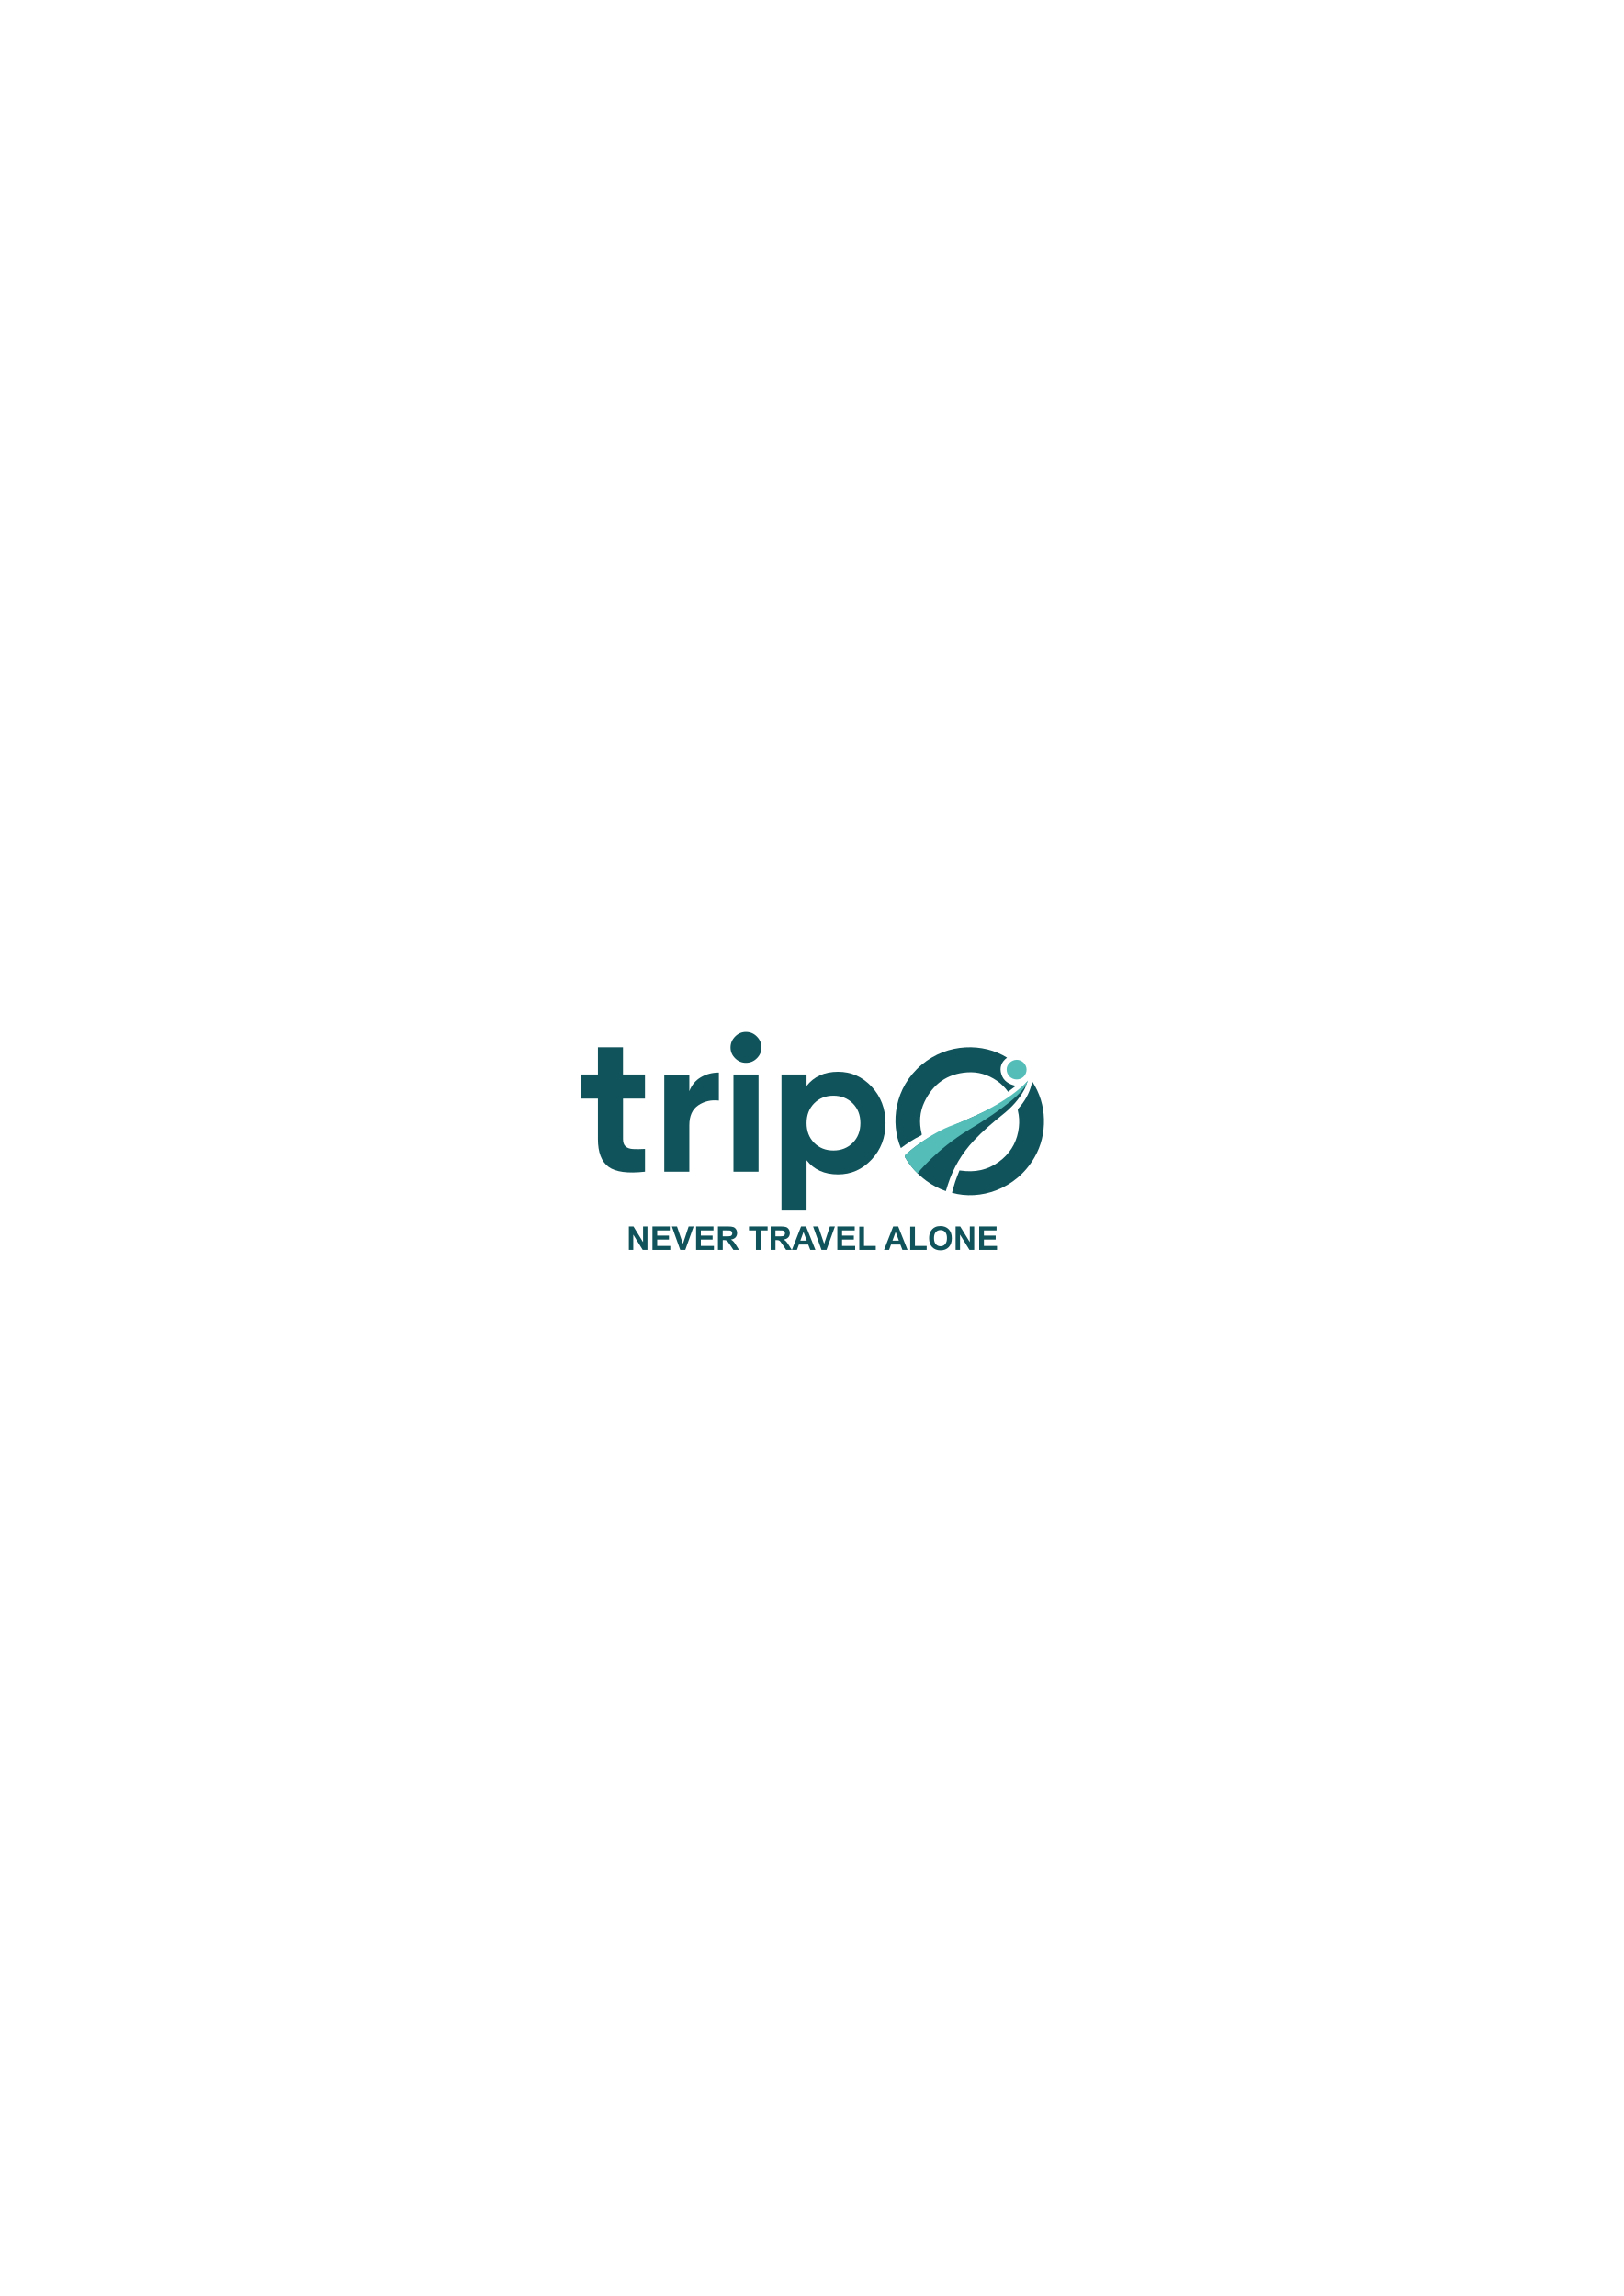
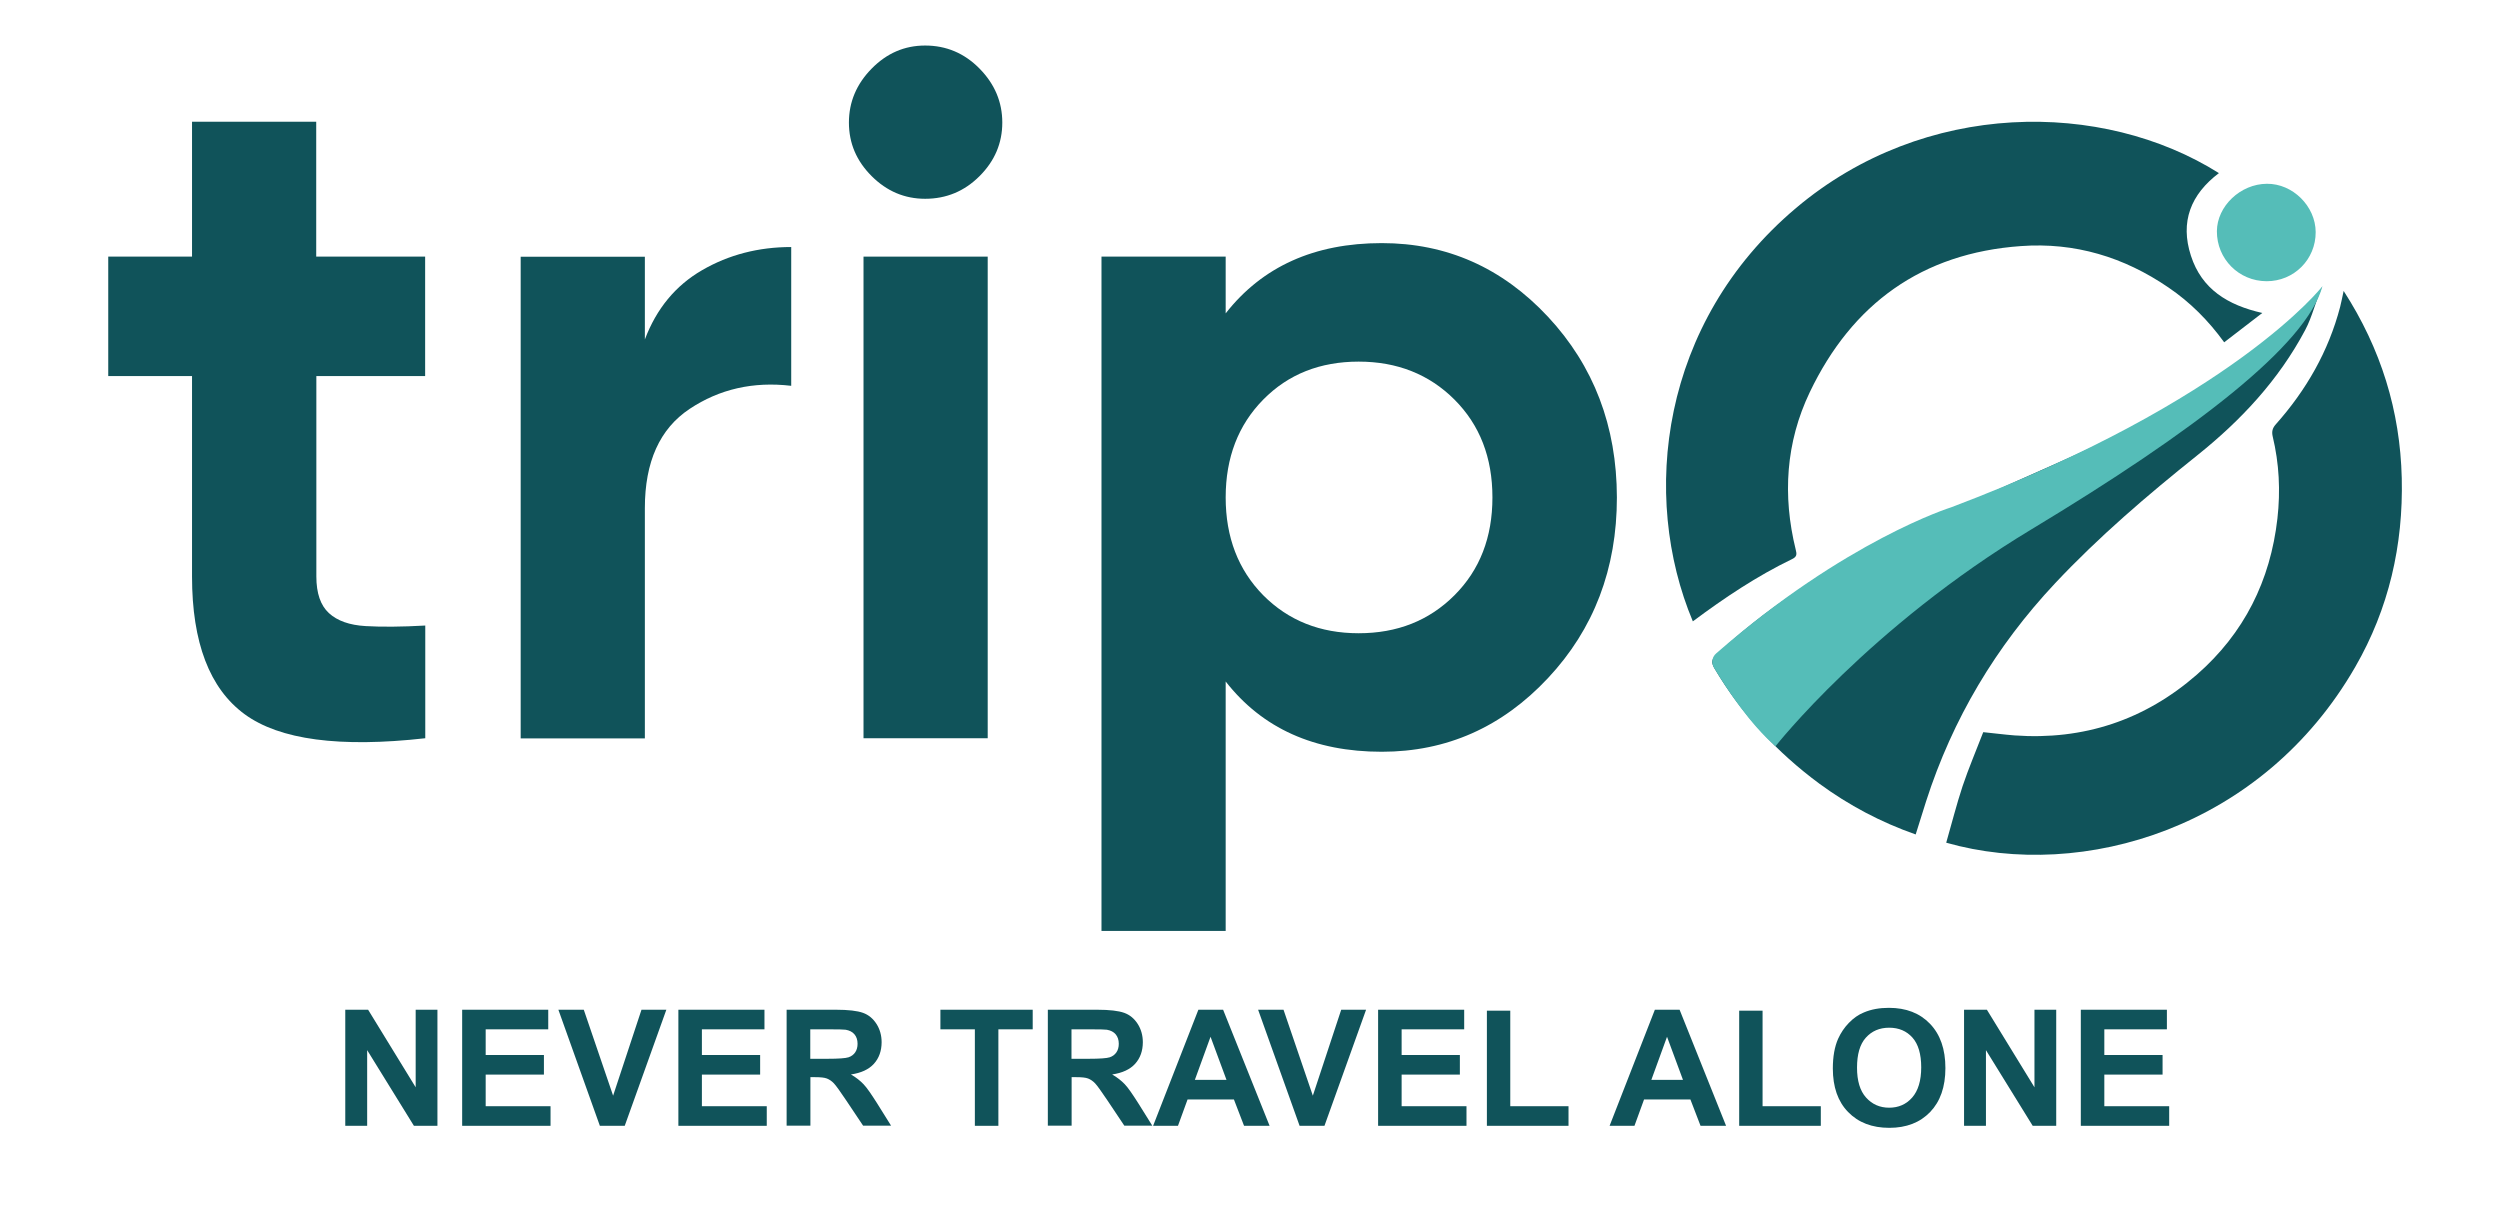
- <svg xmlns="http://www.w3.org/2000/svg" version="1.1" id="Calque_1" x="0px" y="0px" viewBox="0 0 595.28 841.89" style="enable-background:new 0 0 595.28 841.89;" xml:space="preserve">
+ <svg xmlns="http://www.w3.org/2000/svg" version="1.1" id="Calque_1" x="0px" y="0px" viewBox="205 375 185 90" style="enable-background:new 0 0 595.28 841.89;" xml:space="preserve">
  <style type="text/css">
	.st0{fill:#10535A;}
	.st1{fill:#55BDB8;}
</style>
  <g>
    <path class="st0" d="M230.55,458.31v-8.59h1.69l3.52,5.74v-5.74h1.61v8.59h-1.74l-3.46-5.6v5.6H230.55z" />
    <path class="st0" d="M239.2,458.31v-8.59h6.37v1.45h-4.63v1.9h4.31v1.45h-4.31v2.34h4.8v1.45H239.2z" />
    <path class="st0" d="M249.39,458.31l-3.07-8.59h1.88l2.17,6.36l2.1-6.36h1.84l-3.08,8.59H249.39z" />
    <path class="st0" d="M255.2,458.31v-8.59h6.37v1.45h-4.63v1.9h4.31v1.45h-4.31v2.34h4.8v1.45H255.2z" />
    <path class="st0" d="M263.21,458.31v-8.59h3.65c0.92,0,1.58,0.08,2,0.23s0.75,0.43,1,0.82s0.38,0.85,0.38,1.35   c0,0.64-0.19,1.18-0.57,1.6s-0.95,0.68-1.7,0.79c0.38,0.22,0.68,0.46,0.93,0.72s0.57,0.73,0.99,1.39l1.05,1.68h-2.07l-1.25-1.87   c-0.45-0.67-0.75-1.09-0.91-1.26s-0.34-0.29-0.52-0.36s-0.47-0.1-0.87-0.1h-0.35v3.59H263.21z M264.95,453.35h1.28   c0.83,0,1.35-0.04,1.56-0.11s0.37-0.19,0.49-0.36s0.18-0.39,0.18-0.64c0-0.29-0.08-0.52-0.23-0.7s-0.37-0.29-0.65-0.34   c-0.14-0.02-0.56-0.03-1.27-0.03h-1.35V453.35z" />
    <path class="st0" d="M277.14,458.31v-7.14h-2.55v-1.45h6.83v1.45h-2.54v7.14H277.14z" />
    <path class="st0" d="M282.54,458.31v-8.59h3.65c0.92,0,1.58,0.08,2,0.23s0.75,0.43,1,0.82s0.38,0.85,0.38,1.35   c0,0.64-0.19,1.18-0.57,1.6s-0.95,0.68-1.7,0.79c0.38,0.22,0.68,0.46,0.93,0.72s0.57,0.73,0.99,1.39l1.05,1.68h-2.07l-1.25-1.87   c-0.45-0.67-0.75-1.09-0.91-1.26s-0.34-0.29-0.52-0.36s-0.47-0.1-0.87-0.1h-0.35v3.59H282.54z M284.28,453.35h1.28   c0.83,0,1.35-0.04,1.56-0.11s0.37-0.19,0.49-0.36s0.18-0.39,0.18-0.64c0-0.29-0.08-0.52-0.23-0.7s-0.37-0.29-0.65-0.34   c-0.14-0.02-0.56-0.03-1.27-0.03h-1.35V453.35z" />
    <path class="st0" d="M298.95,458.31h-1.89l-0.75-1.95h-3.43l-0.71,1.95h-1.84l3.35-8.59h1.83L298.95,458.31z M295.76,454.91   l-1.18-3.19l-1.16,3.19H295.76z" />
    <path class="st0" d="M301.17,458.31l-3.07-8.59h1.88l2.17,6.36l2.1-6.36h1.84l-3.08,8.59H301.17z" />
    <path class="st0" d="M306.98,458.31v-8.59h6.37v1.45h-4.63v1.9h4.31v1.45h-4.31v2.34h4.8v1.45H306.98z" />
    <path class="st0" d="M315.03,458.31v-8.52h1.73v7.07h4.31v1.45H315.03z" />
    <path class="st0" d="M332.73,458.31h-1.89l-0.75-1.95h-3.43l-0.71,1.95h-1.84l3.35-8.59h1.83L332.73,458.31z M329.54,454.91   l-1.18-3.19l-1.16,3.19H329.54z" />
    <path class="st0" d="M333.7,458.31v-8.52h1.73v7.07h4.31v1.45H333.7z" />
    <path class="st0" d="M340.63,454.07c0-0.88,0.13-1.61,0.39-2.2c0.2-0.44,0.46-0.83,0.8-1.18s0.71-0.61,1.11-0.77   c0.54-0.23,1.15-0.34,1.85-0.34c1.27,0,2.28,0.39,3.04,1.18s1.14,1.88,1.14,3.28c0,1.39-0.38,2.47-1.13,3.25s-1.76,1.17-3.02,1.17   c-1.28,0-2.29-0.39-3.05-1.17S340.63,455.43,340.63,454.07z M342.42,454.01c0,0.97,0.22,1.71,0.67,2.21s1.02,0.75,1.71,0.75   s1.26-0.25,1.7-0.75s0.67-1.25,0.67-2.24c0-0.98-0.22-1.72-0.65-2.2s-1-0.73-1.72-0.73s-1.29,0.25-1.73,0.74   S342.42,453.02,342.42,454.01z" />
    <path class="st0" d="M350.34,458.31v-8.59h1.69l3.52,5.74v-5.74h1.61v8.59h-1.74l-3.46-5.6v5.6H350.34z" />
    <path class="st0" d="M358.98,458.31v-8.59h6.37v1.45h-4.63v1.9h4.31v1.45h-4.31v2.34h4.8v1.45H358.98z" />
  </g>
  <g>
    <g>
      <g>
        <path class="st0" d="M330.27,420.98c-3.89-9.27-2.42-22.11,7.64-30.59c9.52-8.03,22.68-8,31.29-2.58     c-2.08,1.57-2.89,3.6-2.07,6.12c0.8,2.47,2.72,3.65,5.28,4.23c-0.99,0.76-1.89,1.45-2.82,2.17c-1.16-1.6-2.52-2.97-4.13-4.06     c-3.29-2.25-6.92-3.35-10.91-3.06c-7.33,0.52-12.5,4.27-15.63,10.82c-1.77,3.71-2.02,7.64-1.04,11.63     c0.08,0.32,0.12,0.53-0.26,0.71C335.01,417.63,332.62,419.23,330.27,420.98z" />
        <path class="st0" d="M349.02,437.36c0.41-1.42,0.76-2.82,1.21-4.18c0.45-1.34,1.01-2.65,1.53-4c0.8,0.08,1.55,0.18,2.31,0.24     c5.12,0.37,9.65-1.14,13.5-4.5c3.49-3.05,5.44-6.95,5.96-11.56c0.23-2.04,0.13-4.06-0.35-6.06c-0.08-0.35-0.03-0.61,0.23-0.9     c2.25-2.53,3.9-5.4,4.76-8.69c0.09-0.34,0.15-0.69,0.26-1.18c2.77,4.29,4.18,8.88,4.3,13.85c0.12,4.96-0.96,9.67-3.44,13.97     C372.44,436.26,359.15,440.24,349.02,437.36z" />
        <path class="st0" d="M346.76,436.75c-2.59-0.91-4.95-2.16-7.13-3.76c-3.15-2.33-5.76-5.15-7.76-8.53     c-0.27-0.46-0.2-0.69,0.16-1.03c3.49-3.27,7.45-5.88,11.71-7.98c4.62-2.27,9.34-4.33,14.05-6.43c3.93-1.76,7.85-3.53,11.47-5.89     c2.84-1.85,5.49-3.94,7.49-6.74c0.04-0.06,0.07-0.14,0.11-0.21c0.07,0.04-0.07-0.04,0,0c-0.49,1.04-0.74,2.24-1.28,3.25     c-1.96,3.69-4.75,6.68-7.99,9.27c-3.69,2.95-7.28,6.02-10.52,9.47c-4.37,4.66-7.58,10.03-9.54,16.13     C347.28,435.1,347.03,435.88,346.76,436.75z" />
        <path class="st1" d="M376.36,392.17c0.01,2.03-1.61,3.65-3.64,3.64c-2.05-0.01-3.68-1.65-3.67-3.7c0.01-1.85,1.74-3.5,3.7-3.51     C374.66,388.58,376.35,390.26,376.36,392.17z" />
        <path class="st1" d="M331.84,424.42c0.94,1.58,2.7,4.21,4.55,5.8c0,0,6.92-8.81,18.94-16.05c12.01-7.24,20.37-13.63,21.53-17.99     c0,0-6.52,8.44-27.47,16.36c0,0-7.81,2.43-17.39,10.81C331.68,423.62,331.63,424.07,331.84,424.42z" />
      </g>
    </g>
    <g>
      <path class="st0" d="M236.47,402.83h-8.06v14.83c0,1.24,0.31,2.14,0.93,2.71c0.62,0.57,1.52,0.89,2.71,0.96    c1.19,0.07,2.66,0.06,4.42-0.04v8.34c-6.32,0.71-10.78,0.12-13.37-1.78c-2.59-1.9-3.89-5.3-3.89-10.19v-14.83h-6.2v-8.84h6.2    v-9.98h9.19v9.98h8.06V402.83z" />
      <path class="st0" d="M252.72,400.12c0.86-2.28,2.27-3.99,4.24-5.13c1.97-1.14,4.17-1.71,6.59-1.71v10.27    c-2.81-0.33-5.31,0.24-7.52,1.71c-2.21,1.47-3.31,3.92-3.31,7.34v17.04h-9.19v-35.64h9.19V400.12z" />
      <path class="st0" d="M273.46,389.71c-1.52,0-2.84-0.56-3.96-1.68s-1.68-2.43-1.68-3.96c0-1.52,0.56-2.85,1.68-3.99    c1.12-1.14,2.43-1.71,3.96-1.71c1.57,0,2.91,0.57,4.03,1.71c1.12,1.14,1.68,2.47,1.68,3.99c0,1.52-0.56,2.84-1.68,3.96    S275.03,389.71,273.46,389.71z" />
      <rect x="268.9" y="393.99" class="st0" width="9.19" height="35.64" />
      <path class="st0" d="M319.55,398.44c-3.4-3.64-7.5-5.45-12.3-5.45c-4.99,0-8.84,1.74-11.55,5.2v-4.2h-9.19v49.9h9.19v-18.46    c2.71,3.47,6.56,5.2,11.55,5.2c4.8,0,8.9-1.82,12.3-5.45c3.4-3.63,5.1-8.09,5.1-13.37C324.64,406.53,322.94,402.08,319.55,398.44z     M312.63,419.05c-1.88,1.88-4.24,2.81-7.09,2.81c-2.85,0-5.2-0.94-7.06-2.81c-1.85-1.88-2.78-4.29-2.78-7.24s0.93-5.36,2.78-7.24    c1.85-1.88,4.21-2.81,7.06-2.81c2.85,0,5.22,0.94,7.09,2.81c1.88,1.88,2.81,4.29,2.81,7.24S314.51,417.17,312.63,419.05z" />
    </g>
  </g>
</svg>
